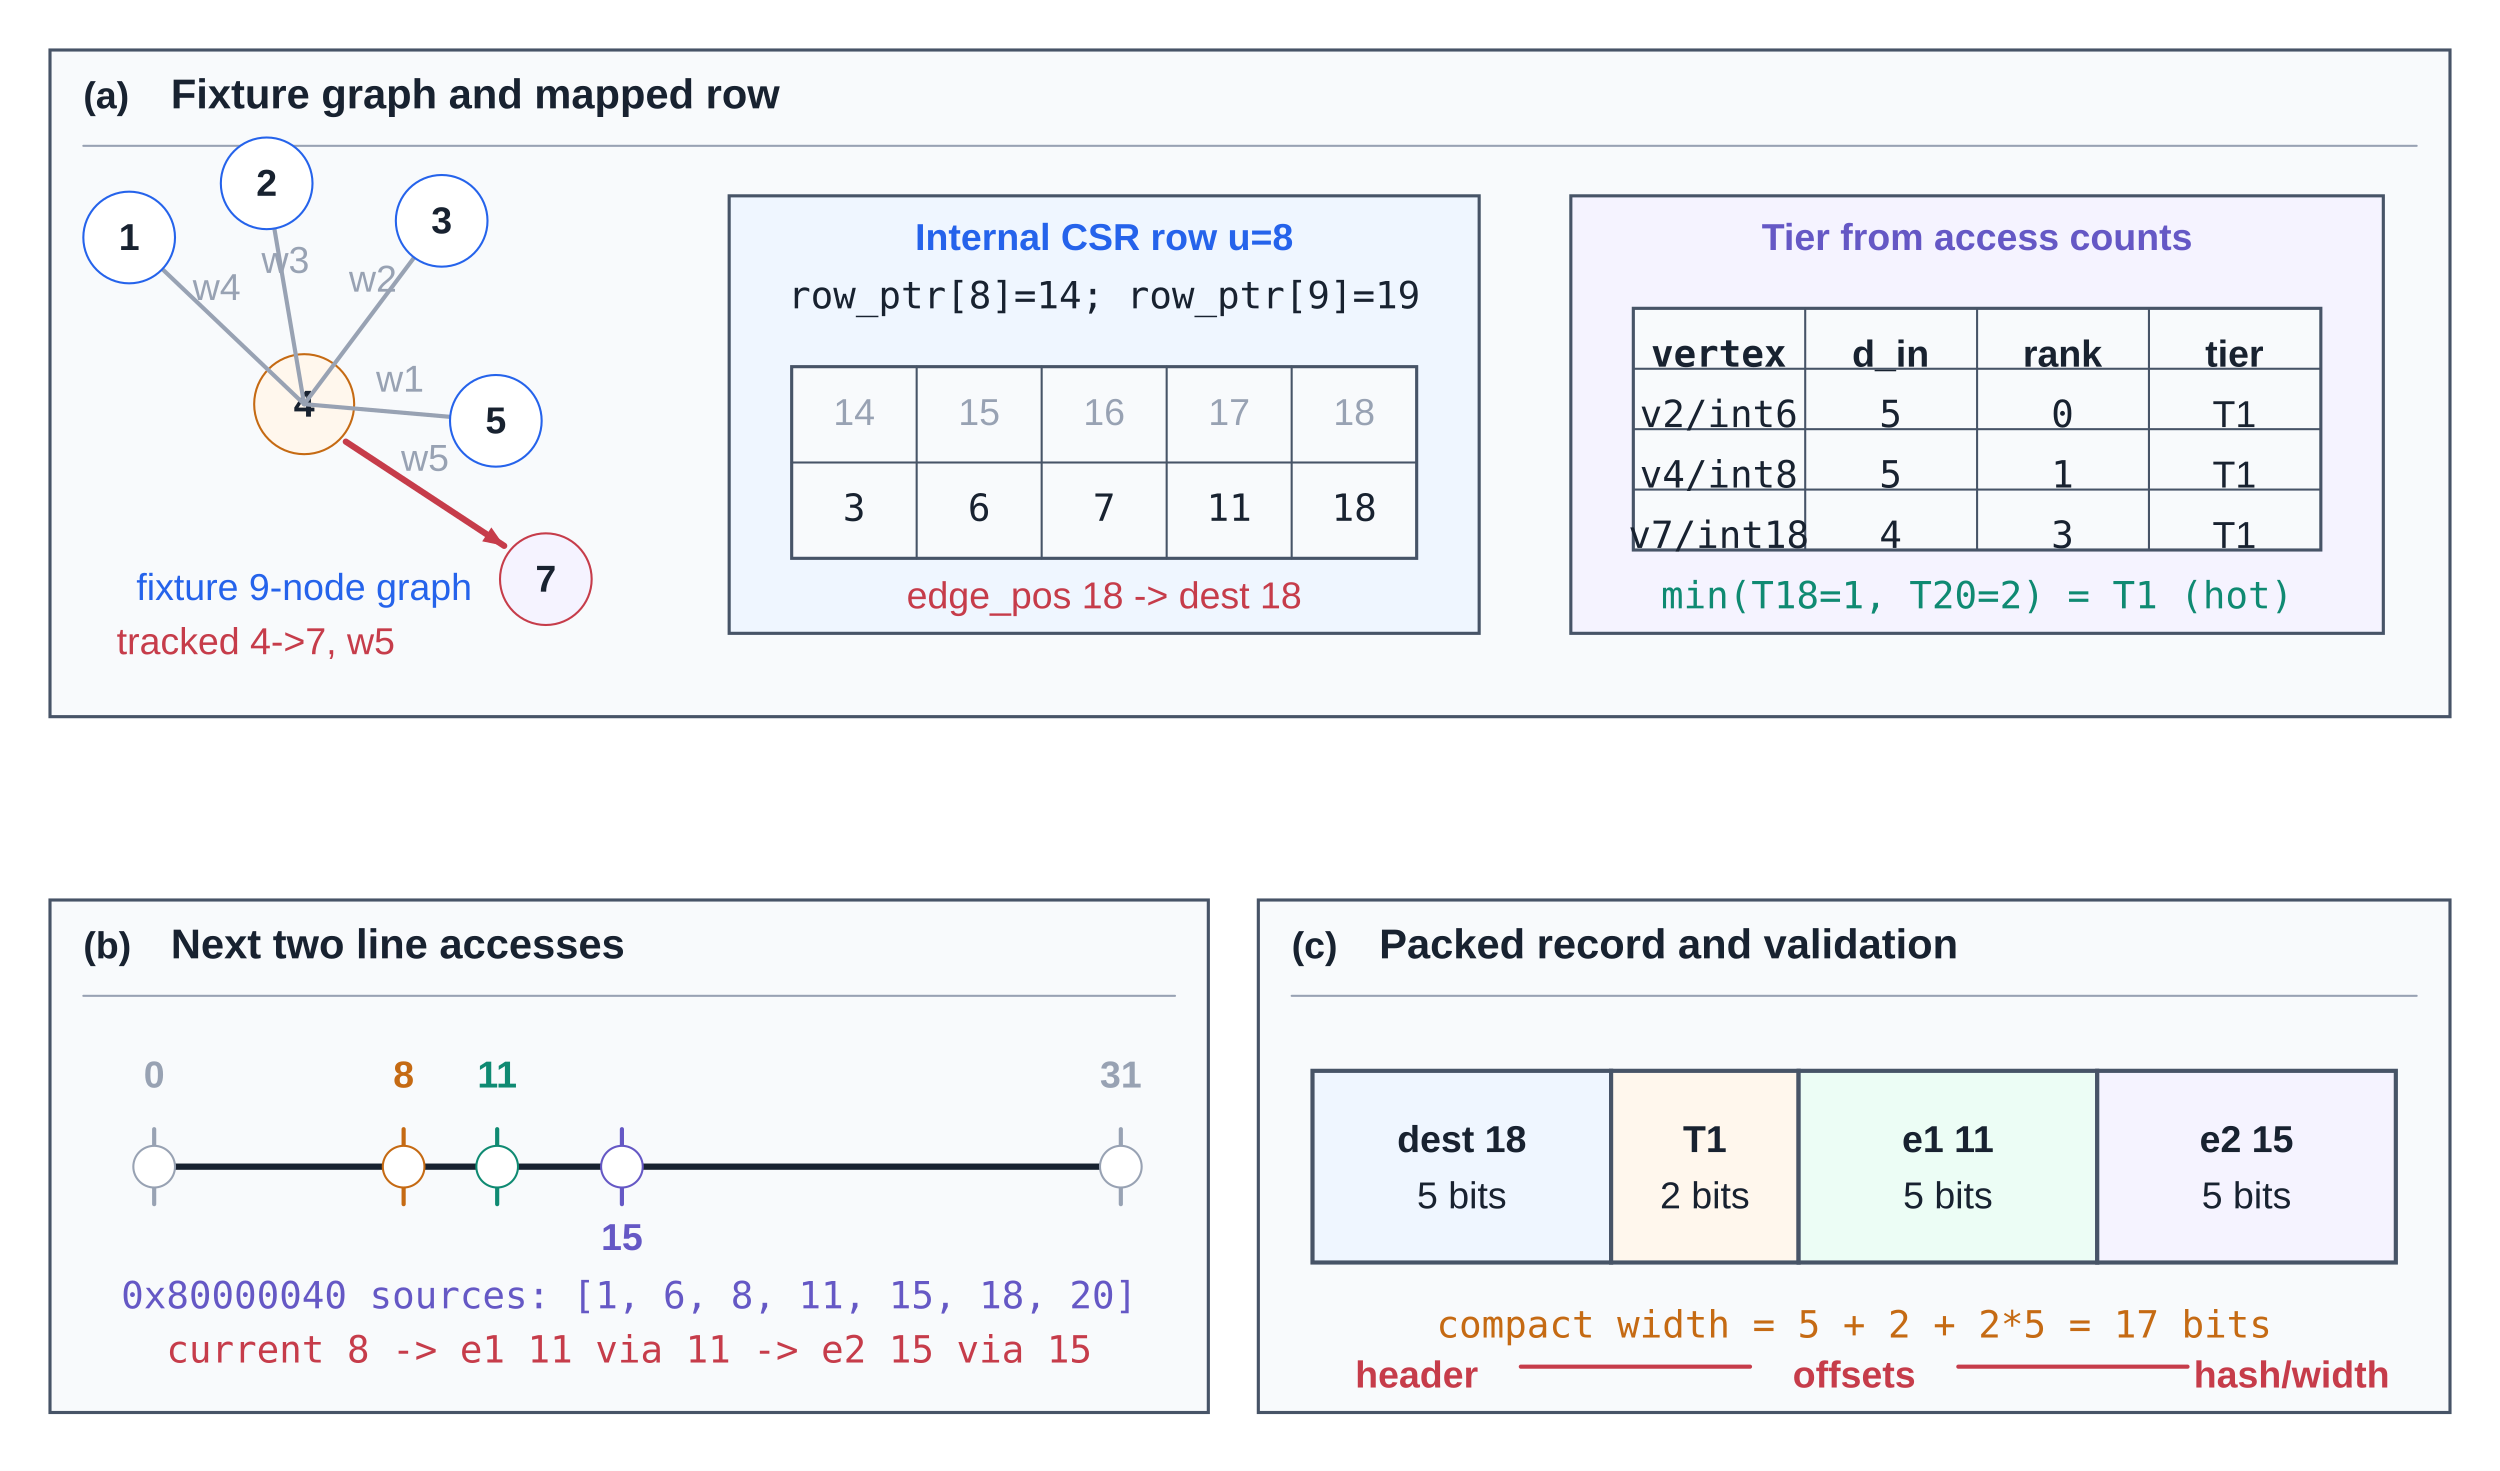
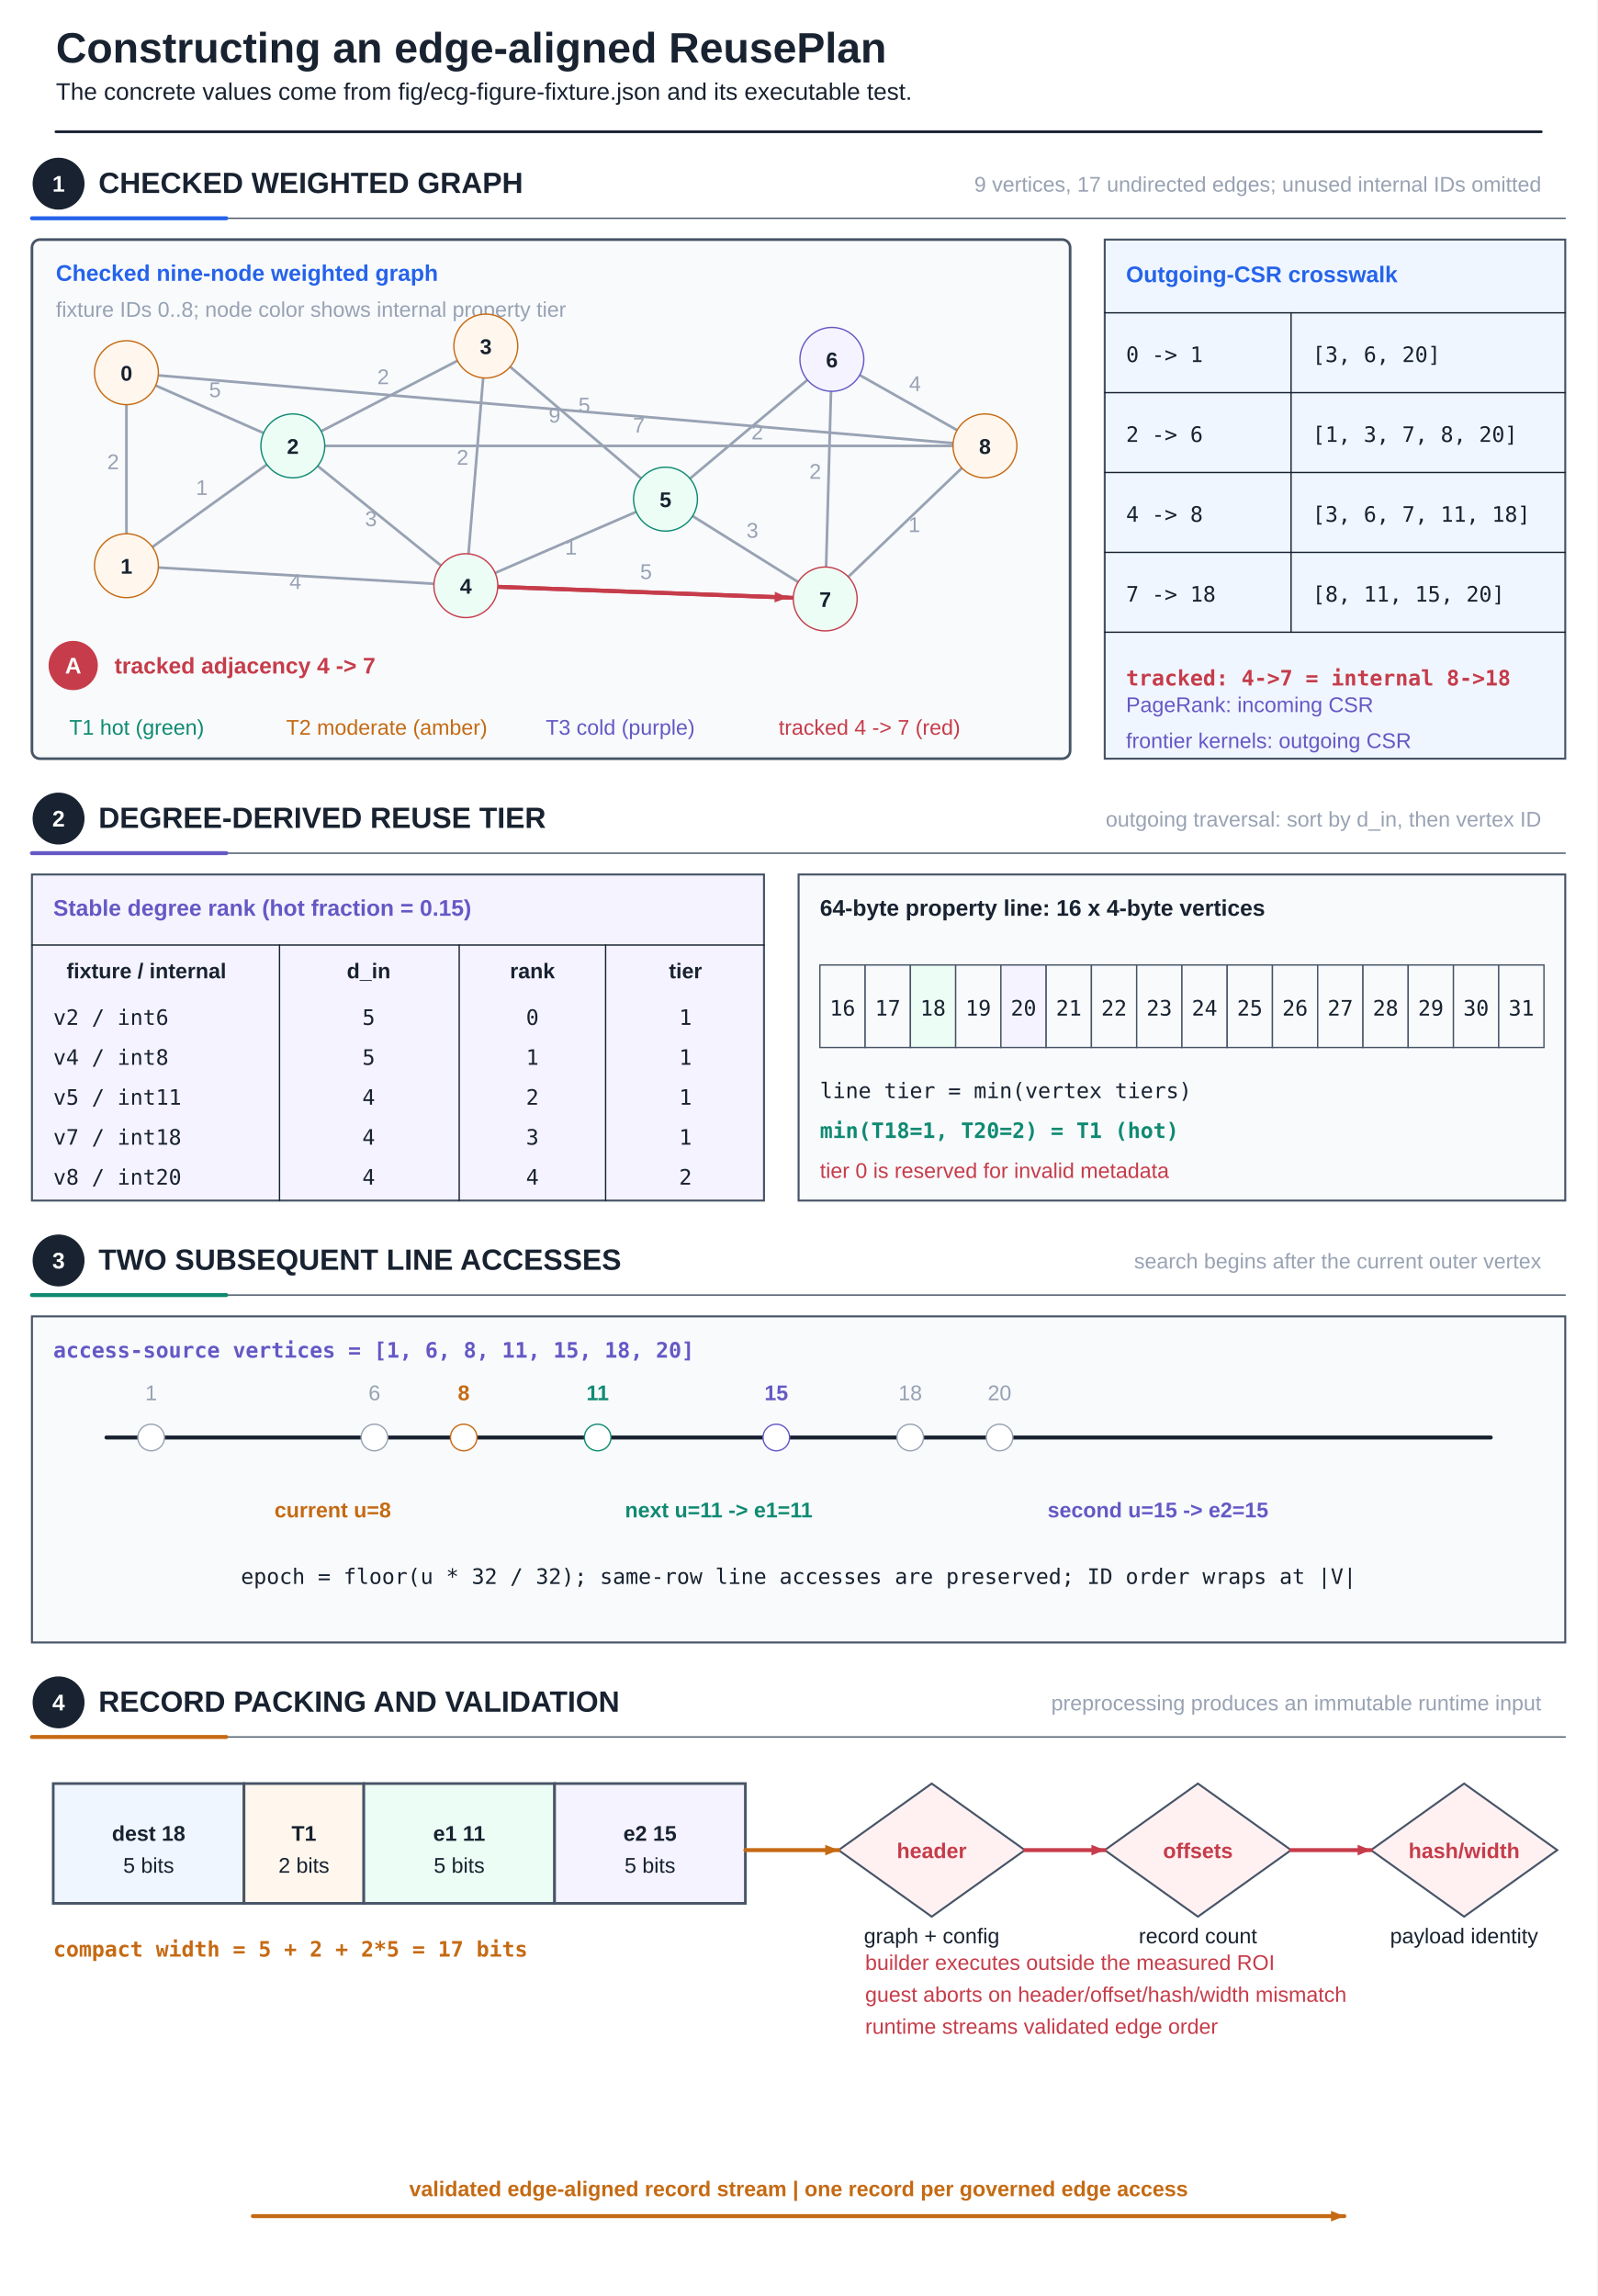
- <svg xmlns="http://www.w3.org/2000/svg" width="1200" height="706" viewBox="0 0 1200 706" role="img" aria-labelledby="title desc" fill="#182230" data-figure-schema="ecg-public/v1">
+ <svg xmlns="http://www.w3.org/2000/svg" width="1200" height="1725" viewBox="0 0 1200 1725" role="img" aria-labelledby="title desc" fill="#182230" data-figure-schema="ecg-public/v1">
  <defs>
    <marker id="arrow-blue" viewBox="0 0 10 8" markerWidth="11" markerHeight="8" refX="10" refY="4" orient="auto" markerUnits="userSpaceOnUse">
      <path d="M0 0 L10 4 L0 8 Z" fill="#2563EB" />
    </marker>
    <marker id="arrow-green" viewBox="0 0 10 8" markerWidth="11" markerHeight="8" refX="10" refY="4" orient="auto" markerUnits="userSpaceOnUse">
      <path d="M0 0 L10 4 L0 8 Z" fill="#0F8A72" />
    </marker>
    <marker id="arrow-amber" viewBox="0 0 10 8" markerWidth="11" markerHeight="8" refX="10" refY="4" orient="auto" markerUnits="userSpaceOnUse">
      <path d="M0 0 L10 4 L0 8 Z" fill="#C56A13" />
    </marker>
    <marker id="arrow-red" viewBox="0 0 10 8" markerWidth="11" markerHeight="8" refX="10" refY="4" orient="auto" markerUnits="userSpaceOnUse">
      <path d="M0 0 L10 4 L0 8 Z" fill="#C63C4A" />
    </marker>
    <marker id="arrow-purple" viewBox="0 0 10 8" markerWidth="11" markerHeight="8" refX="10" refY="4" orient="auto" markerUnits="userSpaceOnUse">
      <path d="M0 0 L10 4 L0 8 Z" fill="#6558C5" />
    </marker>
    <marker id="arrow-gray" viewBox="0 0 10 8" markerWidth="11" markerHeight="8" refX="10" refY="4" orient="auto" markerUnits="userSpaceOnUse">
      <path d="M0 0 L10 4 L0 8 Z" fill="#98A2B3" />
    </marker>
    <marker id="arrow-ink" viewBox="0 0 10 8" markerWidth="11" markerHeight="8" refX="10" refY="4" orient="auto" markerUnits="userSpaceOnUse">
      <path d="M0 0 L10 4 L0 8 Z" fill="#182230" />
    </marker>
    <style>
      :root { color-scheme: light dark; }
      @media (prefers-color-scheme: dark) {
        [fill="#FFFFFF"]{fill:#111827}[stroke="#FFFFFF"]{stroke:#111827}
        [fill="#F8FAFC"]{fill:#172033}[stroke="#F8FAFC"]{stroke:#172033}
        [fill="#EFF6FF"]{fill:#172554}[stroke="#EFF6FF"]{stroke:#172554}
        [fill="#ECFDF5"]{fill:#073B34}[stroke="#ECFDF5"]{stroke:#073B34}
        [fill="#FFF7ED"]{fill:#422A12}[stroke="#FFF7ED"]{stroke:#422A12}
        [fill="#FFF1F2"]{fill:#421B22}[stroke="#FFF1F2"]{stroke:#421B22}
        [fill="#F5F3FF"]{fill:#292349}[stroke="#F5F3FF"]{stroke:#292349}
        [fill="#182230"]{fill:#F8FAFC}[stroke="#182230"]{stroke:#F8FAFC}
        [fill="#475467"]{fill:#94A3B8}[stroke="#475467"]{stroke:#94A3B8}
        [fill="#98A2B3"]{fill:#A8B0BF}[stroke="#98A2B3"]{stroke:#A8B0BF}
        [fill="#2563EB"]{fill:#7FB0FF}[stroke="#2563EB"]{stroke:#7FB0FF}
        [fill="#0F8A72"]{fill:#5ED0B0}[stroke="#0F8A72"]{stroke:#5ED0B0}
        [fill="#C56A13"]{fill:#F0B36A}[stroke="#C56A13"]{stroke:#F0B36A}
        [fill="#6558C5"]{fill:#ADA4FF}[stroke="#6558C5"]{stroke:#ADA4FF}
        [fill="#C63C4A"]{fill:#F48B98}[stroke="#C63C4A"]{stroke:#F48B98}
      }
      .sans{font-family:"Liberation Sans","DejaVu Sans",Arial,sans-serif}
      .mono{font-family:"DejaVu Sans Mono","Liberation Mono",Consolas,monospace}
-       .display{font-size:26px;font-weight:700}
-       .heading{font-size:20px;font-weight:700}
-       .label{font-size:18px;font-weight:700}
-       .body{font-size:18px}
+       .title{font-size:32px;font-weight:700}
+       .subtitle{font-size:18px}
+       .heading{font-size:22px;font-weight:700}
+       .label{font-size:17px;font-weight:700}
+       .body{font-size:16px}
</style>
  </defs>
-   <rect x="0" y="0" width="1200" height="706" fill="#FFFFFF" />
-   <rect x="24" y="24" width="1152" height="320" rx="0" fill="#F8FAFC" stroke="#475467" stroke-width="1.5" data-shape="rect" data-x="24" data-y="24" data-width="1152" data-height="320" />
-   <text x="40" y="52" text-anchor="start" class="sans label" fill="#182230" font-weight="700">(a)</text>
-   <text x="82" y="52" text-anchor="start" class="sans heading" fill="#182230" font-weight="700">Fixture graph and mapped row</text>
-   <line x1="40" y1="70" x2="1160" y2="70" stroke="#98A2B3" stroke-width="1" stroke-linecap="round" vector-effect="non-scaling-stroke" />
-   <circle cx="146" cy="194" r="24" fill="#FFF7ED" stroke="#C56A13" stroke-width="1" />
-   <text x="146" y="200" text-anchor="middle" class="sans label" fill="#182230" font-weight="700">4</text>
-   <text x="146" y="288" text-anchor="middle" class="sans body" fill="#2563EB">fixture 9-node graph</text>
-   <line x1="146" y1="194" x2="62" y2="114" stroke="#98A2B3" stroke-width="2" stroke-linecap="round" vector-effect="non-scaling-stroke" />
-   <circle cx="62" cy="114" r="22" fill="#FFFFFF" stroke="#2563EB" stroke-width="1" />
-   <text x="62" y="120" text-anchor="middle" class="sans label" fill="#182230" font-weight="700">1</text>
-   <text x="104.0" y="144.0" text-anchor="middle" class="sans body" fill="#98A2B3">w4</text>
-   <line x1="146" y1="194" x2="128" y2="88" stroke="#98A2B3" stroke-width="2" stroke-linecap="round" vector-effect="non-scaling-stroke" />
-   <circle cx="128" cy="88" r="22" fill="#FFFFFF" stroke="#2563EB" stroke-width="1" />
-   <text x="128" y="94" text-anchor="middle" class="sans label" fill="#182230" font-weight="700">2</text>
-   <text x="137.0" y="131.0" text-anchor="middle" class="sans body" fill="#98A2B3">w3</text>
-   <line x1="146" y1="194" x2="212" y2="106" stroke="#98A2B3" stroke-width="2" stroke-linecap="round" vector-effect="non-scaling-stroke" />
-   <circle cx="212" cy="106" r="22" fill="#FFFFFF" stroke="#2563EB" stroke-width="1" />
-   <text x="212" y="112" text-anchor="middle" class="sans label" fill="#182230" font-weight="700">3</text>
-   <text x="179.0" y="140.0" text-anchor="middle" class="sans body" fill="#98A2B3">w2</text>
-   <line x1="146" y1="194" x2="238" y2="202" stroke="#98A2B3" stroke-width="2" stroke-linecap="round" vector-effect="non-scaling-stroke" />
-   <circle cx="238" cy="202" r="22" fill="#FFFFFF" stroke="#2563EB" stroke-width="1" />
-   <text x="238" y="208" text-anchor="middle" class="sans label" fill="#182230" font-weight="700">5</text>
-   <text x="192.0" y="188.0" text-anchor="middle" class="sans body" fill="#98A2B3">w1</text>
-   <path d="M166 212 L242 262" fill="none" stroke="#C63C4A" stroke-width="3" stroke-linecap="round" stroke-linejoin="round" vector-effect="non-scaling-stroke" marker-end="url(#arrow-red)" data-flow-kind="model-edge" data-flow-underlay="false" />
-   <circle cx="262" cy="278" r="22" fill="#F5F3FF" stroke="#C63C4A" stroke-width="1" />
-   <text x="262" y="284" text-anchor="middle" class="sans label" fill="#182230" font-weight="700">7</text>
-   <text x="204.0" y="226.0" text-anchor="middle" class="sans body" fill="#98A2B3">w5</text>
-   <text x="56" y="314" text-anchor="start" class="sans body" fill="#C63C4A">tracked 4-&gt;7, w5</text>
-   <rect x="350" y="94" width="360" height="210" rx="0" fill="#EFF6FF" stroke="#475467" stroke-width="1.5" data-shape="rect" data-x="350" data-y="94" data-width="360" data-height="210" />
-   <text x="530.0" y="120" text-anchor="middle" class="sans label" fill="#2563EB" font-weight="700">Internal CSR row u=8</text>
-   <text x="530" y="148" text-anchor="middle" class="mono body" fill="#182230">row_ptr[8]=14; row_ptr[9]=19</text>
-   <rect x="380" y="176" width="300" height="92" rx="0" fill="#F8FAFC" stroke="#475467" stroke-width="1.5" data-shape="rect" data-x="380" data-y="176" data-width="300" data-height="92" />
-   <line x1="380" y1="222.0" x2="680" y2="222.0" stroke="#475467" stroke-width="1" stroke-linecap="round" vector-effect="non-scaling-stroke" />
-   <line x1="440.0" y1="176" x2="440.0" y2="268" stroke="#475467" stroke-width="1" stroke-linecap="round" vector-effect="non-scaling-stroke" />
-   <line x1="500.0" y1="176" x2="500.0" y2="268" stroke="#475467" stroke-width="1" stroke-linecap="round" vector-effect="non-scaling-stroke" />
-   <line x1="560.0" y1="176" x2="560.0" y2="268" stroke="#475467" stroke-width="1" stroke-linecap="round" vector-effect="non-scaling-stroke" />
-   <line x1="620.0" y1="176" x2="620.0" y2="268" stroke="#475467" stroke-width="1" stroke-linecap="round" vector-effect="non-scaling-stroke" />
-   <text x="410" y="204" text-anchor="middle" class="sans body" fill="#98A2B3">14</text>
-   <text x="470" y="204" text-anchor="middle" class="sans body" fill="#98A2B3">15</text>
-   <text x="530" y="204" text-anchor="middle" class="sans body" fill="#98A2B3">16</text>
-   <text x="590" y="204" text-anchor="middle" class="sans body" fill="#98A2B3">17</text>
-   <text x="650" y="204" text-anchor="middle" class="sans body" fill="#98A2B3">18</text>
-   <text x="410" y="250" text-anchor="middle" class="mono body" fill="#182230">3</text>
-   <text x="470" y="250" text-anchor="middle" class="mono body" fill="#182230">6</text>
-   <text x="530" y="250" text-anchor="middle" class="mono body" fill="#182230">7</text>
-   <text x="590" y="250" text-anchor="middle" class="mono body" fill="#182230">11</text>
-   <text x="650" y="250" text-anchor="middle" class="mono body" fill="#182230">18</text>
-   <text x="530" y="292" text-anchor="middle" class="sans body" fill="#C63C4A">edge_pos 18 -&gt; dest 18</text>
-   <rect x="754" y="94" width="390" height="210" rx="0" fill="#F5F3FF" stroke="#475467" stroke-width="1.5" data-shape="rect" data-x="754" data-y="94" data-width="390" data-height="210" />
-   <text x="949.0" y="120" text-anchor="middle" class="sans label" fill="#6558C5" font-weight="700">Tier from access counts</text>
-   <rect x="784" y="148" width="330" height="116" rx="0" fill="#F8FAFC" stroke="#475467" stroke-width="1.5" data-shape="rect" data-x="784" data-y="148" data-width="330" data-height="116" />
-   <line x1="784" y1="177.0" x2="1114" y2="177.0" stroke="#475467" stroke-width="1" stroke-linecap="round" vector-effect="non-scaling-stroke" />
-   <line x1="784" y1="206.0" x2="1114" y2="206.0" stroke="#475467" stroke-width="1" stroke-linecap="round" vector-effect="non-scaling-stroke" />
-   <line x1="784" y1="235.0" x2="1114" y2="235.0" stroke="#475467" stroke-width="1" stroke-linecap="round" vector-effect="non-scaling-stroke" />
-   <line x1="866.5" y1="148" x2="866.5" y2="264" stroke="#475467" stroke-width="1" stroke-linecap="round" vector-effect="non-scaling-stroke" />
-   <line x1="949.0" y1="148" x2="949.0" y2="264" stroke="#475467" stroke-width="1" stroke-linecap="round" vector-effect="non-scaling-stroke" />
-   <line x1="1031.5" y1="148" x2="1031.5" y2="264" stroke="#475467" stroke-width="1" stroke-linecap="round" vector-effect="non-scaling-stroke" />
-   <text x="825.0" y="176" text-anchor="middle" class="mono label" fill="#182230" font-weight="700">vertex</text>
-   <text x="907.5" y="176" text-anchor="middle" class="sans label" fill="#182230" font-weight="700">d_in</text>
-   <text x="990.0" y="176" text-anchor="middle" class="sans label" fill="#182230" font-weight="700">rank</text>
-   <text x="1072.5" y="176" text-anchor="middle" class="sans label" fill="#182230" font-weight="700">tier</text>
-   <text x="825.0" y="205" text-anchor="middle" class="mono body" fill="#182230">v2/int6</text>
-   <text x="907.5" y="205" text-anchor="middle" class="mono body" fill="#182230">5</text>
-   <text x="990.0" y="205" text-anchor="middle" class="mono body" fill="#182230">0</text>
-   <text x="1072.5" y="205" text-anchor="middle" class="sans body" fill="#182230">T1</text>
-   <text x="825.0" y="234" text-anchor="middle" class="mono body" fill="#182230">v4/int8</text>
-   <text x="907.5" y="234" text-anchor="middle" class="mono body" fill="#182230">5</text>
-   <text x="990.0" y="234" text-anchor="middle" class="mono body" fill="#182230">1</text>
-   <text x="1072.5" y="234" text-anchor="middle" class="sans body" fill="#182230">T1</text>
-   <text x="825.0" y="263" text-anchor="middle" class="mono body" fill="#182230">v7/int18</text>
-   <text x="907.5" y="263" text-anchor="middle" class="mono body" fill="#182230">4</text>
-   <text x="990.0" y="263" text-anchor="middle" class="mono body" fill="#182230">3</text>
-   <text x="1072.5" y="263" text-anchor="middle" class="sans body" fill="#182230">T1</text>
-   <text x="949" y="292" text-anchor="middle" class="mono body" fill="#0F8A72">min(T18=1, T20=2) = T1 (hot)</text>
-   <rect x="24" y="432" width="556" height="246" rx="0" fill="#F8FAFC" stroke="#475467" stroke-width="1.5" data-shape="rect" data-x="24" data-y="432" data-width="556" data-height="246" />
-   <text x="40" y="460" text-anchor="start" class="sans label" fill="#182230" font-weight="700">(b)</text>
-   <text x="82" y="460" text-anchor="start" class="sans heading" fill="#182230" font-weight="700">Next two line accesses</text>
-   <line x1="40" y1="478" x2="564" y2="478" stroke="#98A2B3" stroke-width="1" stroke-linecap="round" vector-effect="non-scaling-stroke" />
-   <line x1="74" y1="560" x2="538" y2="560" stroke="#182230" stroke-width="3" stroke-linecap="round" vector-effect="non-scaling-stroke" />
-   <line x1="74.0" y1="542" x2="74.0" y2="578" stroke="#98A2B3" stroke-width="2" stroke-linecap="round" vector-effect="non-scaling-stroke" />
-   <circle cx="74.0" cy="560" r="10" fill="#FFFFFF" stroke="#98A2B3" stroke-width="1" />
-   <text x="74.0" y="522" text-anchor="middle" class="sans label" fill="#98A2B3" font-weight="700">0</text>
-   <line x1="193.742" y1="542" x2="193.742" y2="578" stroke="#C56A13" stroke-width="2" stroke-linecap="round" vector-effect="non-scaling-stroke" />
-   <circle cx="193.742" cy="560" r="10" fill="#FFFFFF" stroke="#C56A13" stroke-width="1" />
-   <text x="193.742" y="522" text-anchor="middle" class="sans label" fill="#C56A13" font-weight="700">8</text>
-   <line x1="238.645" y1="542" x2="238.645" y2="578" stroke="#0F8A72" stroke-width="2" stroke-linecap="round" vector-effect="non-scaling-stroke" />
-   <circle cx="238.645" cy="560" r="10" fill="#FFFFFF" stroke="#0F8A72" stroke-width="1" />
-   <text x="238.645" y="522" text-anchor="middle" class="sans label" fill="#0F8A72" font-weight="700">11</text>
-   <line x1="298.516" y1="542" x2="298.516" y2="578" stroke="#6558C5" stroke-width="2" stroke-linecap="round" vector-effect="non-scaling-stroke" />
-   <circle cx="298.516" cy="560" r="10" fill="#FFFFFF" stroke="#6558C5" stroke-width="1" />
-   <text x="298.516" y="600" text-anchor="middle" class="sans label" fill="#6558C5" font-weight="700">15</text>
-   <line x1="538.0" y1="542" x2="538.0" y2="578" stroke="#98A2B3" stroke-width="2" stroke-linecap="round" vector-effect="non-scaling-stroke" />
-   <circle cx="538.0" cy="560" r="10" fill="#FFFFFF" stroke="#98A2B3" stroke-width="1" />
-   <text x="538.0" y="522" text-anchor="middle" class="sans label" fill="#98A2B3" font-weight="700">31</text>
-   <text x="302" y="628" text-anchor="middle" class="mono body" fill="#6558C5">0x80000040 sources: [1, 6, 8, 11, 15, 18, 20]</text>
-   <text x="302" y="654" text-anchor="middle" class="mono body" fill="#C63C4A">current 8 -&gt; e1 11 via 11 -&gt; e2 15 via 15</text>
-   <rect x="604" y="432" width="572" height="246" rx="0" fill="#F8FAFC" stroke="#475467" stroke-width="1.5" data-shape="rect" data-x="604" data-y="432" data-width="572" data-height="246" />
-   <text x="620" y="460" text-anchor="start" class="sans label" fill="#182230" font-weight="700">(c)</text>
-   <text x="662" y="460" text-anchor="start" class="sans heading" fill="#182230" font-weight="700">Packed record and validation</text>
-   <line x1="620" y1="478" x2="1160" y2="478" stroke="#98A2B3" stroke-width="1" stroke-linecap="round" vector-effect="non-scaling-stroke" />
-   <rect x="630" y="514" width="143.333" height="92" rx="0" fill="#EFF6FF" stroke="#475467" stroke-width="2" data-shape="rect" data-x="630" data-y="514" data-width="143.33333333333334" data-height="92" />
-   <text x="701.667" y="553.0" text-anchor="middle" class="sans label" fill="#182230" font-weight="700">dest 18</text>
-   <text x="701.667" y="580.0" text-anchor="middle" class="sans body" fill="#182230">5 bits</text>
-   <rect x="773.333" y="514" width="90.0" height="92" rx="0" fill="#FFF7ED" stroke="#475467" stroke-width="2" data-shape="rect" data-x="773.3333333333334" data-y="514" data-width="90.0" data-height="92" />
-   <text x="818.333" y="553.0" text-anchor="middle" class="sans label" fill="#182230" font-weight="700">T1</text>
-   <text x="818.333" y="580.0" text-anchor="middle" class="sans body" fill="#182230">2 bits</text>
-   <rect x="863.333" y="514" width="143.333" height="92" rx="0" fill="#ECFDF5" stroke="#475467" stroke-width="2" data-shape="rect" data-x="863.3333333333334" data-y="514" data-width="143.33333333333334" data-height="92" />
-   <text x="935.0" y="553.0" text-anchor="middle" class="sans label" fill="#182230" font-weight="700">e1 11</text>
-   <text x="935.0" y="580.0" text-anchor="middle" class="sans body" fill="#182230">5 bits</text>
-   <rect x="1006.667" y="514" width="143.333" height="92" rx="0" fill="#F5F3FF" stroke="#475467" stroke-width="2" data-shape="rect" data-x="1006.6666666666667" data-y="514" data-width="143.33333333333334" data-height="92" />
-   <text x="1078.333" y="553.0" text-anchor="middle" class="sans label" fill="#182230" font-weight="700">e2 15</text>
-   <text x="1078.333" y="580.0" text-anchor="middle" class="sans body" fill="#182230">5 bits</text>
-   <text x="890" y="642" text-anchor="middle" class="mono body" fill="#C56A13">compact width = 5 + 2 + 2*5 = 17 bits</text>
-   <text x="680" y="666" text-anchor="middle" class="sans label" fill="#C63C4A" font-weight="700">header</text>
-   <text x="890" y="666" text-anchor="middle" class="sans label" fill="#C63C4A" font-weight="700">offsets</text>
-   <text x="1100" y="666" text-anchor="middle" class="sans label" fill="#C63C4A" font-weight="700">hash/width</text>
-   <line x1="730" y1="656" x2="840" y2="656" stroke="#C63C4A" stroke-width="2" stroke-linecap="round" vector-effect="non-scaling-stroke" />
-   <line x1="940" y1="656" x2="1050" y2="656" stroke="#C63C4A" stroke-width="2" stroke-linecap="round" vector-effect="non-scaling-stroke" />
+   <rect x="0" y="0" width="1200" height="1725" fill="#FFFFFF" />
+   <text x="42" y="47" text-anchor="start" class="sans title" fill="#182230" font-weight="700">Constructing an edge-aligned ReusePlan</text>
+   <text x="42" y="75" text-anchor="start" class="sans subtitle" fill="#182230">The concrete values come from fig/ecg-figure-fixture.json and its executable test.</text>
+   <line x1="42" y1="99" x2="1158" y2="99" stroke="#182230" stroke-width="2" stroke-linecap="round" vector-effect="non-scaling-stroke" />
+   <circle cx="44" cy="138" r="19" fill="#182230" stroke="#182230" stroke-width="1" />
+   <text x="44" y="144" text-anchor="middle" class="sans label" fill="#FFFFFF" font-weight="700">1</text>
+   <text x="74" y="145" text-anchor="start" class="sans heading" fill="#182230" font-weight="700">CHECKED WEIGHTED GRAPH</text>
+   <text x="1158" y="144" text-anchor="end" class="sans body" fill="#98A2B3">9 vertices, 17 undirected edges; unused internal IDs omitted</text>
+   <line x1="24" y1="164" x2="1176" y2="164" stroke="#475467" stroke-width="1" stroke-linecap="round" vector-effect="non-scaling-stroke" />
+   <line x1="24" y1="164" x2="170" y2="164" stroke="#2563EB" stroke-width="3" stroke-linecap="round" vector-effect="non-scaling-stroke" />
+   <rect x="24" y="180" width="780" height="390" rx="6" fill="#F8FAFC" stroke="#475467" stroke-width="2" data-shape="rect" data-x="24" data-y="180" data-width="780" data-height="390" />
+   <text x="42" y="211" text-anchor="start" class="sans label" fill="#2563EB" font-weight="700">Checked nine-node weighted graph</text>
+   <text x="42" y="238" text-anchor="start" class="sans body" fill="#98A2B3">fixture IDs 0..8; node color shows internal property tier</text>
+   <line x1="95" y1="280" x2="95" y2="425" stroke="#98A2B3" stroke-width="2" stroke-linecap="round" vector-effect="non-scaling-stroke" />
+   <text x="85.0" y="352.5" text-anchor="middle" class="sans body" fill="#98A2B3">2</text>
+   <line x1="95" y1="280" x2="220" y2="335" stroke="#98A2B3" stroke-width="2" stroke-linecap="round" vector-effect="non-scaling-stroke" />
+   <text x="161.527" y="298.347" text-anchor="middle" class="sans body" fill="#98A2B3">5</text>
+   <line x1="95" y1="280" x2="740" y2="335" stroke="#98A2B3" stroke-width="2" stroke-linecap="round" vector-effect="non-scaling-stroke" />
+   <text x="416.65" y="317.464" text-anchor="middle" class="sans body" fill="#98A2B3">9</text>
+   <line x1="95" y1="425" x2="220" y2="335" stroke="#98A2B3" stroke-width="2" stroke-linecap="round" vector-effect="non-scaling-stroke" />
+   <text x="151.657" y="371.885" text-anchor="middle" class="sans body" fill="#98A2B3">1</text>
+   <line x1="95" y1="425" x2="350" y2="440" stroke="#98A2B3" stroke-width="2" stroke-linecap="round" vector-effect="non-scaling-stroke" />
+   <text x="221.913" y="442.483" text-anchor="middle" class="sans body" fill="#98A2B3">4</text>
+   <line x1="220" y1="335" x2="365" y2="260" stroke="#98A2B3" stroke-width="2" stroke-linecap="round" vector-effect="non-scaling-stroke" />
+   <text x="287.906" y="288.618" text-anchor="middle" class="sans body" fill="#98A2B3">2</text>
+   <line x1="220" y1="335" x2="350" y2="440" stroke="#98A2B3" stroke-width="2" stroke-linecap="round" vector-effect="non-scaling-stroke" />
+   <text x="278.717" y="395.279" text-anchor="middle" class="sans body" fill="#98A2B3">3</text>
+   <line x1="220" y1="335" x2="740" y2="335" stroke="#98A2B3" stroke-width="2" stroke-linecap="round" vector-effect="non-scaling-stroke" />
+   <text x="480.0" y="325.0" text-anchor="middle" class="sans body" fill="#98A2B3">7</text>
+   <line x1="365" y1="260" x2="350" y2="440" stroke="#98A2B3" stroke-width="2" stroke-linecap="round" vector-effect="non-scaling-stroke" />
+   <text x="347.535" y="349.17" text-anchor="middle" class="sans body" fill="#98A2B3">2</text>
+   <line x1="365" y1="260" x2="500" y2="375" stroke="#98A2B3" stroke-width="2" stroke-linecap="round" vector-effect="non-scaling-stroke" />
+   <text x="438.985" y="309.888" text-anchor="middle" class="sans body" fill="#98A2B3">5</text>
+   <line x1="350" y1="440" x2="500" y2="375" stroke="#98A2B3" stroke-width="2" stroke-linecap="round" vector-effect="non-scaling-stroke" />
+   <text x="428.976" y="416.676" text-anchor="middle" class="sans body" fill="#98A2B3">1</text>
+   <line x1="350" y1="440" x2="620" y2="450" stroke="#C63C4A" stroke-width="3" stroke-linecap="round" vector-effect="non-scaling-stroke" />
+   <text x="485.37" y="435.007" text-anchor="middle" class="sans body" fill="#98A2B3">5</text>
+   <line x1="500" y1="375" x2="625" y2="270" stroke="#98A2B3" stroke-width="2" stroke-linecap="round" vector-effect="non-scaling-stroke" />
+   <text x="568.932" y="330.157" text-anchor="middle" class="sans body" fill="#98A2B3">2</text>
+   <line x1="500" y1="375" x2="620" y2="450" stroke="#98A2B3" stroke-width="2" stroke-linecap="round" vector-effect="non-scaling-stroke" />
+   <text x="565.3" y="404.02" text-anchor="middle" class="sans body" fill="#98A2B3">3</text>
+   <line x1="625" y1="270" x2="620" y2="450" stroke="#98A2B3" stroke-width="2" stroke-linecap="round" vector-effect="non-scaling-stroke" />
+   <text x="612.504" y="359.722" text-anchor="middle" class="sans body" fill="#98A2B3">2</text>
+   <line x1="625" y1="270" x2="740" y2="335" stroke="#98A2B3" stroke-width="2" stroke-linecap="round" vector-effect="non-scaling-stroke" />
+   <text x="687.421" y="293.794" text-anchor="middle" class="sans body" fill="#98A2B3">4</text>
+   <line x1="620" y1="450" x2="740" y2="335" stroke="#98A2B3" stroke-width="2" stroke-linecap="round" vector-effect="non-scaling-stroke" />
+   <text x="686.919" y="399.72" text-anchor="middle" class="sans body" fill="#98A2B3">1</text>
+   <path d="M374.983 440.925 L592.019 448.964" fill="none" stroke="#C63C4A" stroke-width="3" stroke-linecap="round" stroke-linejoin="round" vector-effect="non-scaling-stroke" marker-end="url(#arrow-red)" data-flow-kind="model-edge" data-flow-underlay="false" />
+   <text x="52" y="552" text-anchor="start" class="sans body" fill="#0F8A72">T1 hot (green)</text>
+   <text x="215" y="552" text-anchor="start" class="sans body" fill="#C56A13">T2 moderate (amber)</text>
+   <text x="410" y="552" text-anchor="start" class="sans body" fill="#6558C5">T3 cold (purple)</text>
+   <text x="585" y="552" text-anchor="start" class="sans body" fill="#C63C4A">tracked 4 -&gt; 7 (red)</text>
+   <circle cx="95" cy="280" r="24" fill="#FFF7ED" stroke="#C56A13" stroke-width="1" />
+   <text x="95" y="286" text-anchor="middle" class="sans body" fill="#182230" font-weight="700">0</text>
+   <circle cx="95" cy="425" r="24" fill="#FFF7ED" stroke="#C56A13" stroke-width="1" />
+   <text x="95" y="431" text-anchor="middle" class="sans body" fill="#182230" font-weight="700">1</text>
+   <circle cx="220" cy="335" r="24" fill="#ECFDF5" stroke="#0F8A72" stroke-width="1" />
+   <text x="220" y="341" text-anchor="middle" class="sans body" fill="#182230" font-weight="700">2</text>
+   <circle cx="365" cy="260" r="24" fill="#FFF7ED" stroke="#C56A13" stroke-width="1" />
+   <text x="365" y="266" text-anchor="middle" class="sans body" fill="#182230" font-weight="700">3</text>
+   <circle cx="350" cy="440" r="24" fill="#ECFDF5" stroke="#C63C4A" stroke-width="1" />
+   <text x="350" y="446" text-anchor="middle" class="sans body" fill="#182230" font-weight="700">4</text>
+   <circle cx="500" cy="375" r="24" fill="#ECFDF5" stroke="#0F8A72" stroke-width="1" />
+   <text x="500" y="381" text-anchor="middle" class="sans body" fill="#182230" font-weight="700">5</text>
+   <circle cx="625" cy="270" r="24" fill="#F5F3FF" stroke="#6558C5" stroke-width="1" />
+   <text x="625" y="276" text-anchor="middle" class="sans body" fill="#182230" font-weight="700">6</text>
+   <circle cx="620" cy="450" r="24" fill="#ECFDF5" stroke="#C63C4A" stroke-width="1" />
+   <text x="620" y="456" text-anchor="middle" class="sans body" fill="#182230" font-weight="700">7</text>
+   <circle cx="740" cy="335" r="24" fill="#FFF7ED" stroke="#C56A13" stroke-width="1" />
+   <text x="740" y="341" text-anchor="middle" class="sans body" fill="#182230" font-weight="700">8</text>
+   <circle cx="55" cy="500" r="18" fill="#C63C4A" stroke="#C63C4A" stroke-width="1" />
+   <text x="55" y="506" text-anchor="middle" class="sans label" fill="#FFFFFF" font-weight="700">A</text>
+   <text x="86" y="506" text-anchor="start" class="sans label" fill="#C63C4A" font-weight="700">tracked adjacency 4 -&gt; 7</text>
+   <rect x="830" y="180" width="346" height="390" rx="0" fill="#EFF6FF" stroke="#475467" stroke-width="1.5" data-shape="rect" data-x="830" data-y="180" data-width="346" data-height="390" />
+   <text x="846" y="212" text-anchor="start" class="sans label" fill="#2563EB" font-weight="700">Outgoing-CSR crosswalk</text>
+   <line x1="830" y1="235" x2="1176" y2="235" stroke="#182230" stroke-width="1" stroke-linecap="round" vector-effect="non-scaling-stroke" />
+   <line x1="970" y1="235" x2="970" y2="475" stroke="#182230" stroke-width="1" stroke-linecap="round" vector-effect="non-scaling-stroke" />
+   <line x1="830" y1="295" x2="1176" y2="295" stroke="#182230" stroke-width="1" stroke-linecap="round" vector-effect="non-scaling-stroke" />
+   <line x1="830" y1="355" x2="1176" y2="355" stroke="#182230" stroke-width="1" stroke-linecap="round" vector-effect="non-scaling-stroke" />
+   <line x1="830" y1="415" x2="1176" y2="415" stroke="#182230" stroke-width="1" stroke-linecap="round" vector-effect="non-scaling-stroke" />
+   <line x1="830" y1="475" x2="1176" y2="475" stroke="#182230" stroke-width="1" stroke-linecap="round" vector-effect="non-scaling-stroke" />
+   <text x="846" y="272" text-anchor="start" class="mono body" fill="#182230">0 -&gt; 1</text>
+   <text x="986" y="272" text-anchor="start" class="mono body" fill="#182230">[3, 6, 20]</text>
+   <text x="846" y="332" text-anchor="start" class="mono body" fill="#182230">2 -&gt; 6</text>
+   <text x="986" y="332" text-anchor="start" class="mono body" fill="#182230">[1, 3, 7, 8, 20]</text>
+   <text x="846" y="392" text-anchor="start" class="mono body" fill="#182230">4 -&gt; 8</text>
+   <text x="986" y="392" text-anchor="start" class="mono body" fill="#182230">[3, 6, 7, 11, 18]</text>
+   <text x="846" y="452" text-anchor="start" class="mono body" fill="#182230">7 -&gt; 18</text>
+   <text x="986" y="452" text-anchor="start" class="mono body" fill="#182230">[8, 11, 15, 20]</text>
+   <text x="846" y="515" text-anchor="start" class="mono body" fill="#C63C4A" font-weight="700">tracked: 4-&gt;7 = internal 8-&gt;18</text>
+   <text x="846" y="535" text-anchor="start" class="sans body" fill="#6558C5">PageRank: incoming CSR</text>
+   <text x="846" y="562" text-anchor="start" class="sans body" fill="#6558C5">frontier kernels: outgoing CSR</text>
+   <circle cx="44" cy="615" r="19" fill="#182230" stroke="#182230" stroke-width="1" />
+   <text x="44" y="621" text-anchor="middle" class="sans label" fill="#FFFFFF" font-weight="700">2</text>
+   <text x="74" y="622" text-anchor="start" class="sans heading" fill="#182230" font-weight="700">DEGREE-DERIVED REUSE TIER</text>
+   <text x="1158" y="621" text-anchor="end" class="sans body" fill="#98A2B3">outgoing traversal: sort by d_in, then vertex ID</text>
+   <line x1="24" y1="641" x2="1176" y2="641" stroke="#475467" stroke-width="1" stroke-linecap="round" vector-effect="non-scaling-stroke" />
+   <line x1="24" y1="641" x2="170" y2="641" stroke="#6558C5" stroke-width="3" stroke-linecap="round" vector-effect="non-scaling-stroke" />
+   <rect x="24" y="657" width="550" height="245" rx="0" fill="#F5F3FF" stroke="#475467" stroke-width="1.5" data-shape="rect" data-x="24" data-y="657" data-width="550" data-height="245" />
+   <text x="40" y="688" text-anchor="start" class="sans label" fill="#6558C5" font-weight="700">Stable degree rank (hot fraction = 0.15)</text>
+   <line x1="24" y1="710" x2="574" y2="710" stroke="#182230" stroke-width="1" stroke-linecap="round" vector-effect="non-scaling-stroke" />
+   <line x1="210" y1="710" x2="210" y2="902" stroke="#182230" stroke-width="1" stroke-linecap="round" vector-effect="non-scaling-stroke" />
+   <line x1="345" y1="710" x2="345" y2="902" stroke="#182230" stroke-width="1" stroke-linecap="round" vector-effect="non-scaling-stroke" />
+   <line x1="455" y1="710" x2="455" y2="902" stroke="#182230" stroke-width="1" stroke-linecap="round" vector-effect="non-scaling-stroke" />
+   <text x="110" y="735" text-anchor="middle" class="sans body" fill="#182230" font-weight="700">fixture / internal</text>
+   <text x="277" y="735" text-anchor="middle" class="sans body" fill="#182230" font-weight="700">d_in</text>
+   <text x="400" y="735" text-anchor="middle" class="sans body" fill="#182230" font-weight="700">rank</text>
+   <text x="515" y="735" text-anchor="middle" class="sans body" fill="#182230" font-weight="700">tier</text>
+   <text x="40" y="770" text-anchor="start" class="mono body" fill="#182230">v2 / int6</text>
+   <text x="277" y="770" text-anchor="middle" class="mono body" fill="#182230">5</text>
+   <text x="400" y="770" text-anchor="middle" class="mono body" fill="#182230">0</text>
+   <text x="515" y="770" text-anchor="middle" class="mono body" fill="#182230">1</text>
+   <text x="40" y="800" text-anchor="start" class="mono body" fill="#182230">v4 / int8</text>
+   <text x="277" y="800" text-anchor="middle" class="mono body" fill="#182230">5</text>
+   <text x="400" y="800" text-anchor="middle" class="mono body" fill="#182230">1</text>
+   <text x="515" y="800" text-anchor="middle" class="mono body" fill="#182230">1</text>
+   <text x="40" y="830" text-anchor="start" class="mono body" fill="#182230">v5 / int11</text>
+   <text x="277" y="830" text-anchor="middle" class="mono body" fill="#182230">4</text>
+   <text x="400" y="830" text-anchor="middle" class="mono body" fill="#182230">2</text>
+   <text x="515" y="830" text-anchor="middle" class="mono body" fill="#182230">1</text>
+   <text x="40" y="860" text-anchor="start" class="mono body" fill="#182230">v7 / int18</text>
+   <text x="277" y="860" text-anchor="middle" class="mono body" fill="#182230">4</text>
+   <text x="400" y="860" text-anchor="middle" class="mono body" fill="#182230">3</text>
+   <text x="515" y="860" text-anchor="middle" class="mono body" fill="#182230">1</text>
+   <text x="40" y="890" text-anchor="start" class="mono body" fill="#182230">v8 / int20</text>
+   <text x="277" y="890" text-anchor="middle" class="mono body" fill="#182230">4</text>
+   <text x="400" y="890" text-anchor="middle" class="mono body" fill="#182230">4</text>
+   <text x="515" y="890" text-anchor="middle" class="mono body" fill="#182230">2</text>
+   <rect x="600" y="657" width="576" height="245" rx="0" fill="#F8FAFC" stroke="#475467" stroke-width="1.5" data-shape="rect" data-x="600" data-y="657" data-width="576" data-height="245" />
+   <text x="616" y="688" text-anchor="start" class="sans label" fill="#182230" font-weight="700">64-byte property line: 16 x 4-byte vertices</text>
+   <rect x="616" y="725" width="34" height="62" rx="0" fill="#F8FAFC" stroke="#475467" stroke-width="1" data-shape="rect" data-x="616" data-y="725" data-width="34" data-height="62" />
+   <text x="633.0" y="763" text-anchor="middle" class="mono body" fill="#182230">16</text>
+   <rect x="650" y="725" width="34" height="62" rx="0" fill="#F8FAFC" stroke="#475467" stroke-width="1" data-shape="rect" data-x="650" data-y="725" data-width="34" data-height="62" />
+   <text x="667.0" y="763" text-anchor="middle" class="mono body" fill="#182230">17</text>
+   <rect x="684" y="725" width="34" height="62" rx="0" fill="#ECFDF5" stroke="#475467" stroke-width="1" data-shape="rect" data-x="684" data-y="725" data-width="34" data-height="62" />
+   <text x="701.0" y="763" text-anchor="middle" class="mono body" fill="#182230">18</text>
+   <rect x="718" y="725" width="34" height="62" rx="0" fill="#F8FAFC" stroke="#475467" stroke-width="1" data-shape="rect" data-x="718" data-y="725" data-width="34" data-height="62" />
+   <text x="735.0" y="763" text-anchor="middle" class="mono body" fill="#182230">19</text>
+   <rect x="752" y="725" width="34" height="62" rx="0" fill="#F5F3FF" stroke="#475467" stroke-width="1" data-shape="rect" data-x="752" data-y="725" data-width="34" data-height="62" />
+   <text x="769.0" y="763" text-anchor="middle" class="mono body" fill="#182230">20</text>
+   <rect x="786" y="725" width="34" height="62" rx="0" fill="#F8FAFC" stroke="#475467" stroke-width="1" data-shape="rect" data-x="786" data-y="725" data-width="34" data-height="62" />
+   <text x="803.0" y="763" text-anchor="middle" class="mono body" fill="#182230">21</text>
+   <rect x="820" y="725" width="34" height="62" rx="0" fill="#F8FAFC" stroke="#475467" stroke-width="1" data-shape="rect" data-x="820" data-y="725" data-width="34" data-height="62" />
+   <text x="837.0" y="763" text-anchor="middle" class="mono body" fill="#182230">22</text>
+   <rect x="854" y="725" width="34" height="62" rx="0" fill="#F8FAFC" stroke="#475467" stroke-width="1" data-shape="rect" data-x="854" data-y="725" data-width="34" data-height="62" />
+   <text x="871.0" y="763" text-anchor="middle" class="mono body" fill="#182230">23</text>
+   <rect x="888" y="725" width="34" height="62" rx="0" fill="#F8FAFC" stroke="#475467" stroke-width="1" data-shape="rect" data-x="888" data-y="725" data-width="34" data-height="62" />
+   <text x="905.0" y="763" text-anchor="middle" class="mono body" fill="#182230">24</text>
+   <rect x="922" y="725" width="34" height="62" rx="0" fill="#F8FAFC" stroke="#475467" stroke-width="1" data-shape="rect" data-x="922" data-y="725" data-width="34" data-height="62" />
+   <text x="939.0" y="763" text-anchor="middle" class="mono body" fill="#182230">25</text>
+   <rect x="956" y="725" width="34" height="62" rx="0" fill="#F8FAFC" stroke="#475467" stroke-width="1" data-shape="rect" data-x="956" data-y="725" data-width="34" data-height="62" />
+   <text x="973.0" y="763" text-anchor="middle" class="mono body" fill="#182230">26</text>
+   <rect x="990" y="725" width="34" height="62" rx="0" fill="#F8FAFC" stroke="#475467" stroke-width="1" data-shape="rect" data-x="990" data-y="725" data-width="34" data-height="62" />
+   <text x="1007.0" y="763" text-anchor="middle" class="mono body" fill="#182230">27</text>
+   <rect x="1024" y="725" width="34" height="62" rx="0" fill="#F8FAFC" stroke="#475467" stroke-width="1" data-shape="rect" data-x="1024" data-y="725" data-width="34" data-height="62" />
+   <text x="1041.0" y="763" text-anchor="middle" class="mono body" fill="#182230">28</text>
+   <rect x="1058" y="725" width="34" height="62" rx="0" fill="#F8FAFC" stroke="#475467" stroke-width="1" data-shape="rect" data-x="1058" data-y="725" data-width="34" data-height="62" />
+   <text x="1075.0" y="763" text-anchor="middle" class="mono body" fill="#182230">29</text>
+   <rect x="1092" y="725" width="34" height="62" rx="0" fill="#F8FAFC" stroke="#475467" stroke-width="1" data-shape="rect" data-x="1092" data-y="725" data-width="34" data-height="62" />
+   <text x="1109.0" y="763" text-anchor="middle" class="mono body" fill="#182230">30</text>
+   <rect x="1126" y="725" width="34" height="62" rx="0" fill="#F8FAFC" stroke="#475467" stroke-width="1" data-shape="rect" data-x="1126" data-y="725" data-width="34" data-height="62" />
+   <text x="1143.0" y="763" text-anchor="middle" class="mono body" fill="#182230">31</text>
+   <text x="616" y="825" text-anchor="start" class="mono body" fill="#182230">line tier = min(vertex tiers)</text>
+   <text x="616" y="855" text-anchor="start" class="mono body" fill="#0F8A72" font-weight="700">min(T18=1, T20=2) = T1 (hot)</text>
+   <text x="616" y="885" text-anchor="start" class="sans body" fill="#C63C4A">tier 0 is reserved for invalid metadata</text>
+   <circle cx="44" cy="947" r="19" fill="#182230" stroke="#182230" stroke-width="1" />
+   <text x="44" y="953" text-anchor="middle" class="sans label" fill="#FFFFFF" font-weight="700">3</text>
+   <text x="74" y="954" text-anchor="start" class="sans heading" fill="#182230" font-weight="700">TWO SUBSEQUENT LINE ACCESSES</text>
+   <text x="1158" y="953" text-anchor="end" class="sans body" fill="#98A2B3">search begins after the current outer vertex</text>
+   <line x1="24" y1="973" x2="1176" y2="973" stroke="#475467" stroke-width="1" stroke-linecap="round" vector-effect="non-scaling-stroke" />
+   <line x1="24" y1="973" x2="170" y2="973" stroke="#0F8A72" stroke-width="3" stroke-linecap="round" vector-effect="non-scaling-stroke" />
+   <rect x="24" y="989" width="1152" height="245" rx="0" fill="#F8FAFC" stroke="#475467" stroke-width="1.5" data-shape="rect" data-x="24" data-y="989" data-width="1152" data-height="245" />
+   <line x1="80" y1="1080" x2="1120" y2="1080" stroke="#182230" stroke-width="3" stroke-linecap="round" vector-effect="non-scaling-stroke" />
+   <circle cx="113.548" cy="1080" r="10" fill="#FFFFFF" stroke="#98A2B3" stroke-width="1" />
+   <text x="113.548" y="1052" text-anchor="middle" class="sans body" fill="#98A2B3">1</text>
+   <circle cx="281.29" cy="1080" r="10" fill="#FFFFFF" stroke="#98A2B3" stroke-width="1" />
+   <text x="281.29" y="1052" text-anchor="middle" class="sans body" fill="#98A2B3">6</text>
+   <circle cx="348.387" cy="1080" r="10" fill="#FFFFFF" stroke="#C56A13" stroke-width="1" />
+   <text x="348.387" y="1052" text-anchor="middle" class="sans body" fill="#C56A13" font-weight="700">8</text>
+   <circle cx="449.032" cy="1080" r="10" fill="#FFFFFF" stroke="#0F8A72" stroke-width="1" />
+   <text x="449.032" y="1052" text-anchor="middle" class="sans body" fill="#0F8A72" font-weight="700">11</text>
+   <circle cx="583.226" cy="1080" r="10" fill="#FFFFFF" stroke="#6558C5" stroke-width="1" />
+   <text x="583.226" y="1052" text-anchor="middle" class="sans body" fill="#6558C5" font-weight="700">15</text>
+   <circle cx="683.871" cy="1080" r="10" fill="#FFFFFF" stroke="#98A2B3" stroke-width="1" />
+   <text x="683.871" y="1052" text-anchor="middle" class="sans body" fill="#98A2B3">18</text>
+   <circle cx="750.968" cy="1080" r="10" fill="#FFFFFF" stroke="#98A2B3" stroke-width="1" />
+   <text x="750.968" y="1052" text-anchor="middle" class="sans body" fill="#98A2B3">20</text>
+   <text x="40" y="1020" text-anchor="start" class="mono body" fill="#6558C5" font-weight="700">access-source vertices = [1, 6, 8, 11, 15, 18, 20]</text>
+   <text x="250" y="1140" text-anchor="middle" class="sans body" fill="#C56A13" font-weight="700">current u=8</text>
+   <text x="540" y="1140" text-anchor="middle" class="sans body" fill="#0F8A72" font-weight="700">next u=11 -&gt; e1=11</text>
+   <text x="870" y="1140" text-anchor="middle" class="sans body" fill="#6558C5" font-weight="700">second u=15 -&gt; e2=15</text>
+   <text x="600" y="1190" text-anchor="middle" class="mono body" fill="#182230">epoch = floor(u * 32 / 32); same-row line accesses are preserved; ID order wraps at |V|</text>
+   <circle cx="44" cy="1279" r="19" fill="#182230" stroke="#182230" stroke-width="1" />
+   <text x="44" y="1285" text-anchor="middle" class="sans label" fill="#FFFFFF" font-weight="700">4</text>
+   <text x="74" y="1286" text-anchor="start" class="sans heading" fill="#182230" font-weight="700">RECORD PACKING AND VALIDATION</text>
+   <text x="1158" y="1285" text-anchor="end" class="sans body" fill="#98A2B3">preprocessing produces an immutable runtime input</text>
+   <line x1="24" y1="1305" x2="1176" y2="1305" stroke="#475467" stroke-width="1" stroke-linecap="round" vector-effect="non-scaling-stroke" />
+   <line x1="24" y1="1305" x2="170" y2="1305" stroke="#C56A13" stroke-width="3" stroke-linecap="round" vector-effect="non-scaling-stroke" />
+   <rect x="40" y="1340" width="143.333" height="90" rx="0" fill="#EFF6FF" stroke="#475467" stroke-width="2" data-shape="rect" data-x="40" data-y="1340" data-width="143.33333333333334" data-height="90" />
+   <text x="111.667" y="1383.0" text-anchor="middle" class="sans body" fill="#182230" font-weight="700">dest 18</text>
+   <text x="111.667" y="1407.0" text-anchor="middle" class="sans body" fill="#182230">5 bits</text>
+   <rect x="183.333" y="1340" width="90.0" height="90" rx="0" fill="#FFF7ED" stroke="#475467" stroke-width="2" data-shape="rect" data-x="183.33333333333334" data-y="1340" data-width="90.0" data-height="90" />
+   <text x="228.333" y="1383.0" text-anchor="middle" class="sans body" fill="#182230" font-weight="700">T1</text>
+   <text x="228.333" y="1407.0" text-anchor="middle" class="sans body" fill="#182230">2 bits</text>
+   <rect x="273.333" y="1340" width="143.333" height="90" rx="0" fill="#ECFDF5" stroke="#475467" stroke-width="2" data-shape="rect" data-x="273.33333333333337" data-y="1340" data-width="143.33333333333334" data-height="90" />
+   <text x="345" y="1383.0" text-anchor="middle" class="sans body" fill="#182230" font-weight="700">e1 11</text>
+   <text x="345" y="1407.0" text-anchor="middle" class="sans body" fill="#182230">5 bits</text>
+   <rect x="416.667" y="1340" width="143.333" height="90" rx="0" fill="#F5F3FF" stroke="#475467" stroke-width="2" data-shape="rect" data-x="416.66666666666674" data-y="1340" data-width="143.33333333333334" data-height="90" />
+   <text x="488.333" y="1383.0" text-anchor="middle" class="sans body" fill="#182230" font-weight="700">e2 15</text>
+   <text x="488.333" y="1407.0" text-anchor="middle" class="sans body" fill="#182230">5 bits</text>
+   <text x="40" y="1470" text-anchor="start" class="mono body" fill="#C56A13" font-weight="700">compact width = 5 + 2 + 2*5 = 17 bits</text>
+   <polygon points="700,1340.0 770.0,1390 700,1440.0 630.0,1390" fill="#FFF1F2" stroke="#475467" stroke-width="1.5" data-shape="diamond" data-cx="700" data-cy="1390" data-width="140" data-height="100" />
+   <text x="700" y="1396" text-anchor="middle" class="sans body" fill="#C63C4A" font-weight="700">header</text>
+   <text x="700" y="1460" text-anchor="middle" class="sans body" fill="#182230">graph + config</text>
+   <polygon points="900,1340.0 970.0,1390 900,1440.0 830.0,1390" fill="#FFF1F2" stroke="#475467" stroke-width="1.5" data-shape="diamond" data-cx="900" data-cy="1390" data-width="140" data-height="100" />
+   <text x="900" y="1396" text-anchor="middle" class="sans body" fill="#C63C4A" font-weight="700">offsets</text>
+   <text x="900" y="1460" text-anchor="middle" class="sans body" fill="#182230">record count</text>
+   <polygon points="1100,1340.0 1170.0,1390 1100,1440.0 1030.0,1390" fill="#FFF1F2" stroke="#475467" stroke-width="1.5" data-shape="diamond" data-cx="1100" data-cy="1390" data-width="140" data-height="100" />
+   <text x="1100" y="1396" text-anchor="middle" class="sans body" fill="#C63C4A" font-weight="700">hash/width</text>
+   <text x="1100" y="1460" text-anchor="middle" class="sans body" fill="#182230">payload identity</text>
+   <path d="M560 1390 L630 1390" fill="none" stroke="#C56A13" stroke-width="3" stroke-linecap="round" stroke-linejoin="round" vector-effect="non-scaling-stroke" marker-end="url(#arrow-amber)" data-flow-kind="control" data-flow-underlay="false" data-flow-label="compact width" />
+   <path d="M770 1390 L830 1390" fill="none" stroke="#C63C4A" stroke-width="3" stroke-linecap="round" stroke-linejoin="round" vector-effect="non-scaling-stroke" marker-end="url(#arrow-red)" data-flow-kind="control" data-flow-underlay="false" data-flow-label="header" />
+   <path d="M970 1390 L1030 1390" fill="none" stroke="#C63C4A" stroke-width="3" stroke-linecap="round" stroke-linejoin="round" vector-effect="non-scaling-stroke" marker-end="url(#arrow-red)" data-flow-kind="control" data-flow-underlay="false" data-flow-label="offsets" />
+   <text x="650" y="1480" text-anchor="start" class="sans body" fill="#C63C4A">builder executes outside the measured ROI</text>
+   <text x="650" y="1504" text-anchor="start" class="sans body" fill="#C63C4A">guest aborts on header/offset/hash/width mismatch</text>
+   <text x="650" y="1528" text-anchor="start" class="sans body" fill="#C63C4A">runtime streams validated edge order</text>
+   <path d="M190 1665 L1010 1665" fill="none" stroke="#C56A13" stroke-width="3" stroke-linecap="round" stroke-linejoin="round" vector-effect="non-scaling-stroke" marker-end="url(#arrow-amber)" data-flow-kind="transfer" data-flow-underlay="false" data-flow-label="validated edge-aligned record stream" data-flow-cadence="one record per governed edge access" />
+   <rect x="257.56" y="1633.00" width="684.88" height="22" rx="3" fill="#FFFFFF" fill-opacity="0.96" data-label-background="true" />
+   <text x="600" y="1650" text-anchor="middle" class="sans body" fill="#C56A13" font-weight="700">validated edge-aligned record stream | one record per governed edge access</text>
</svg>
